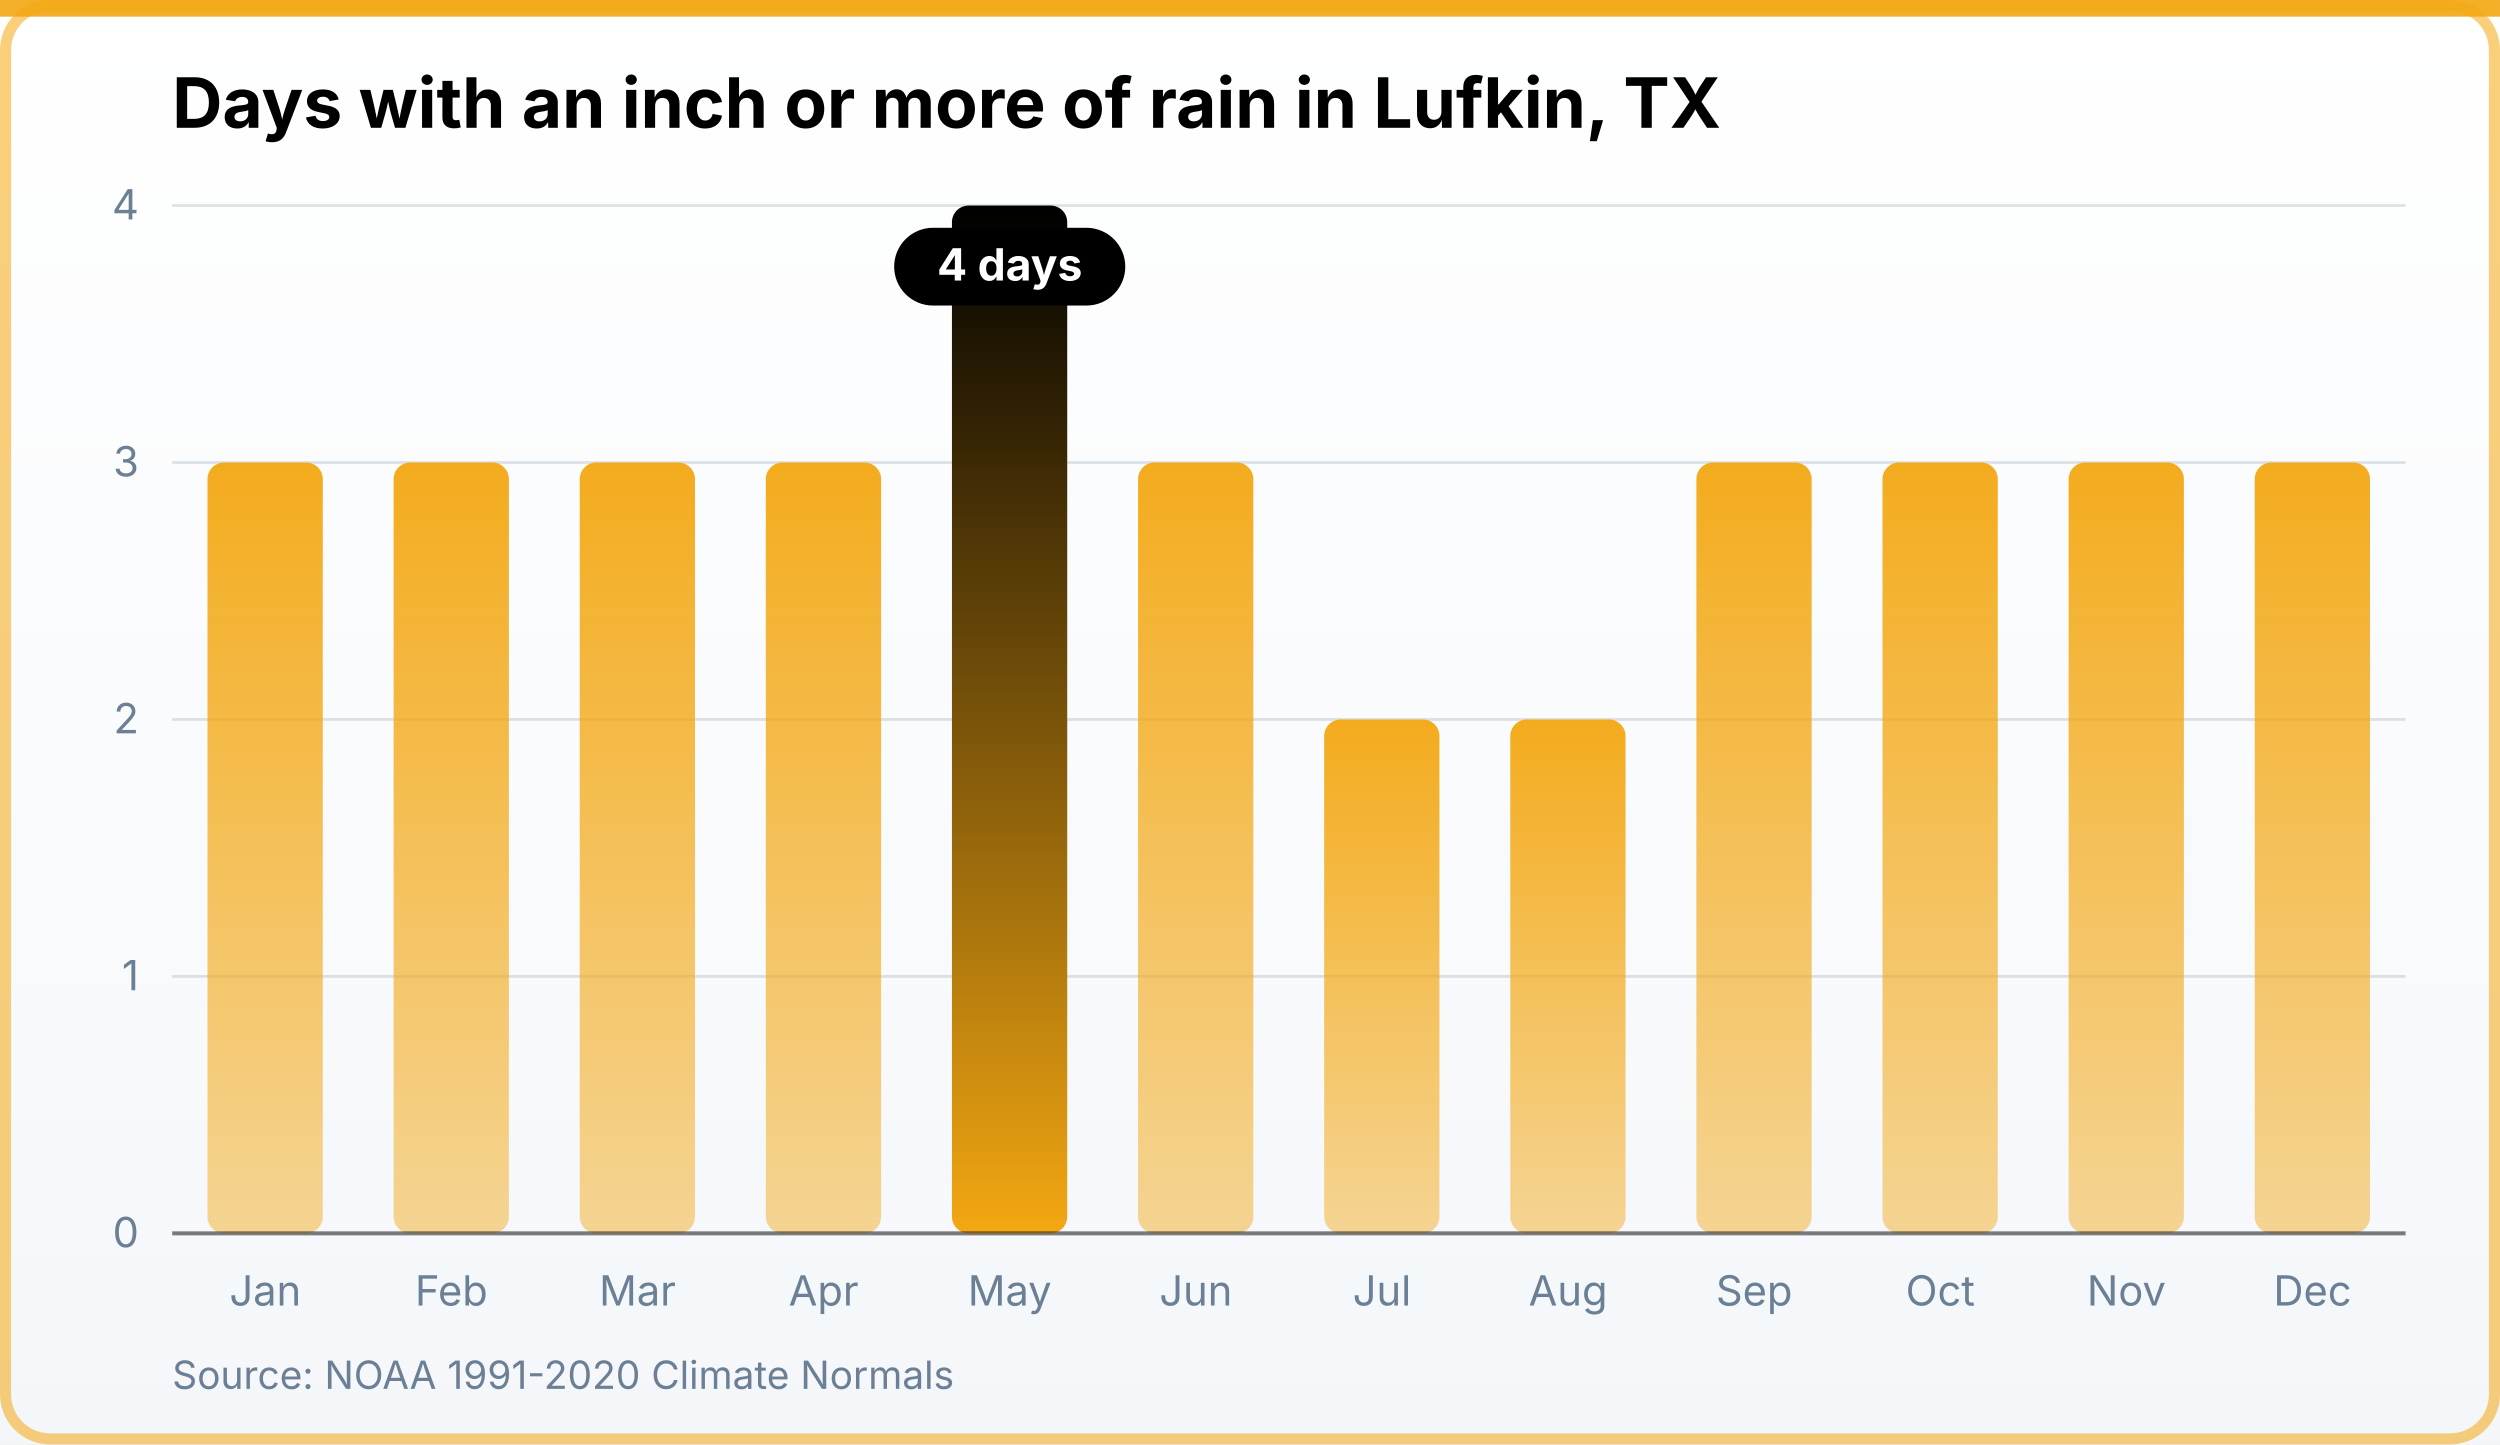
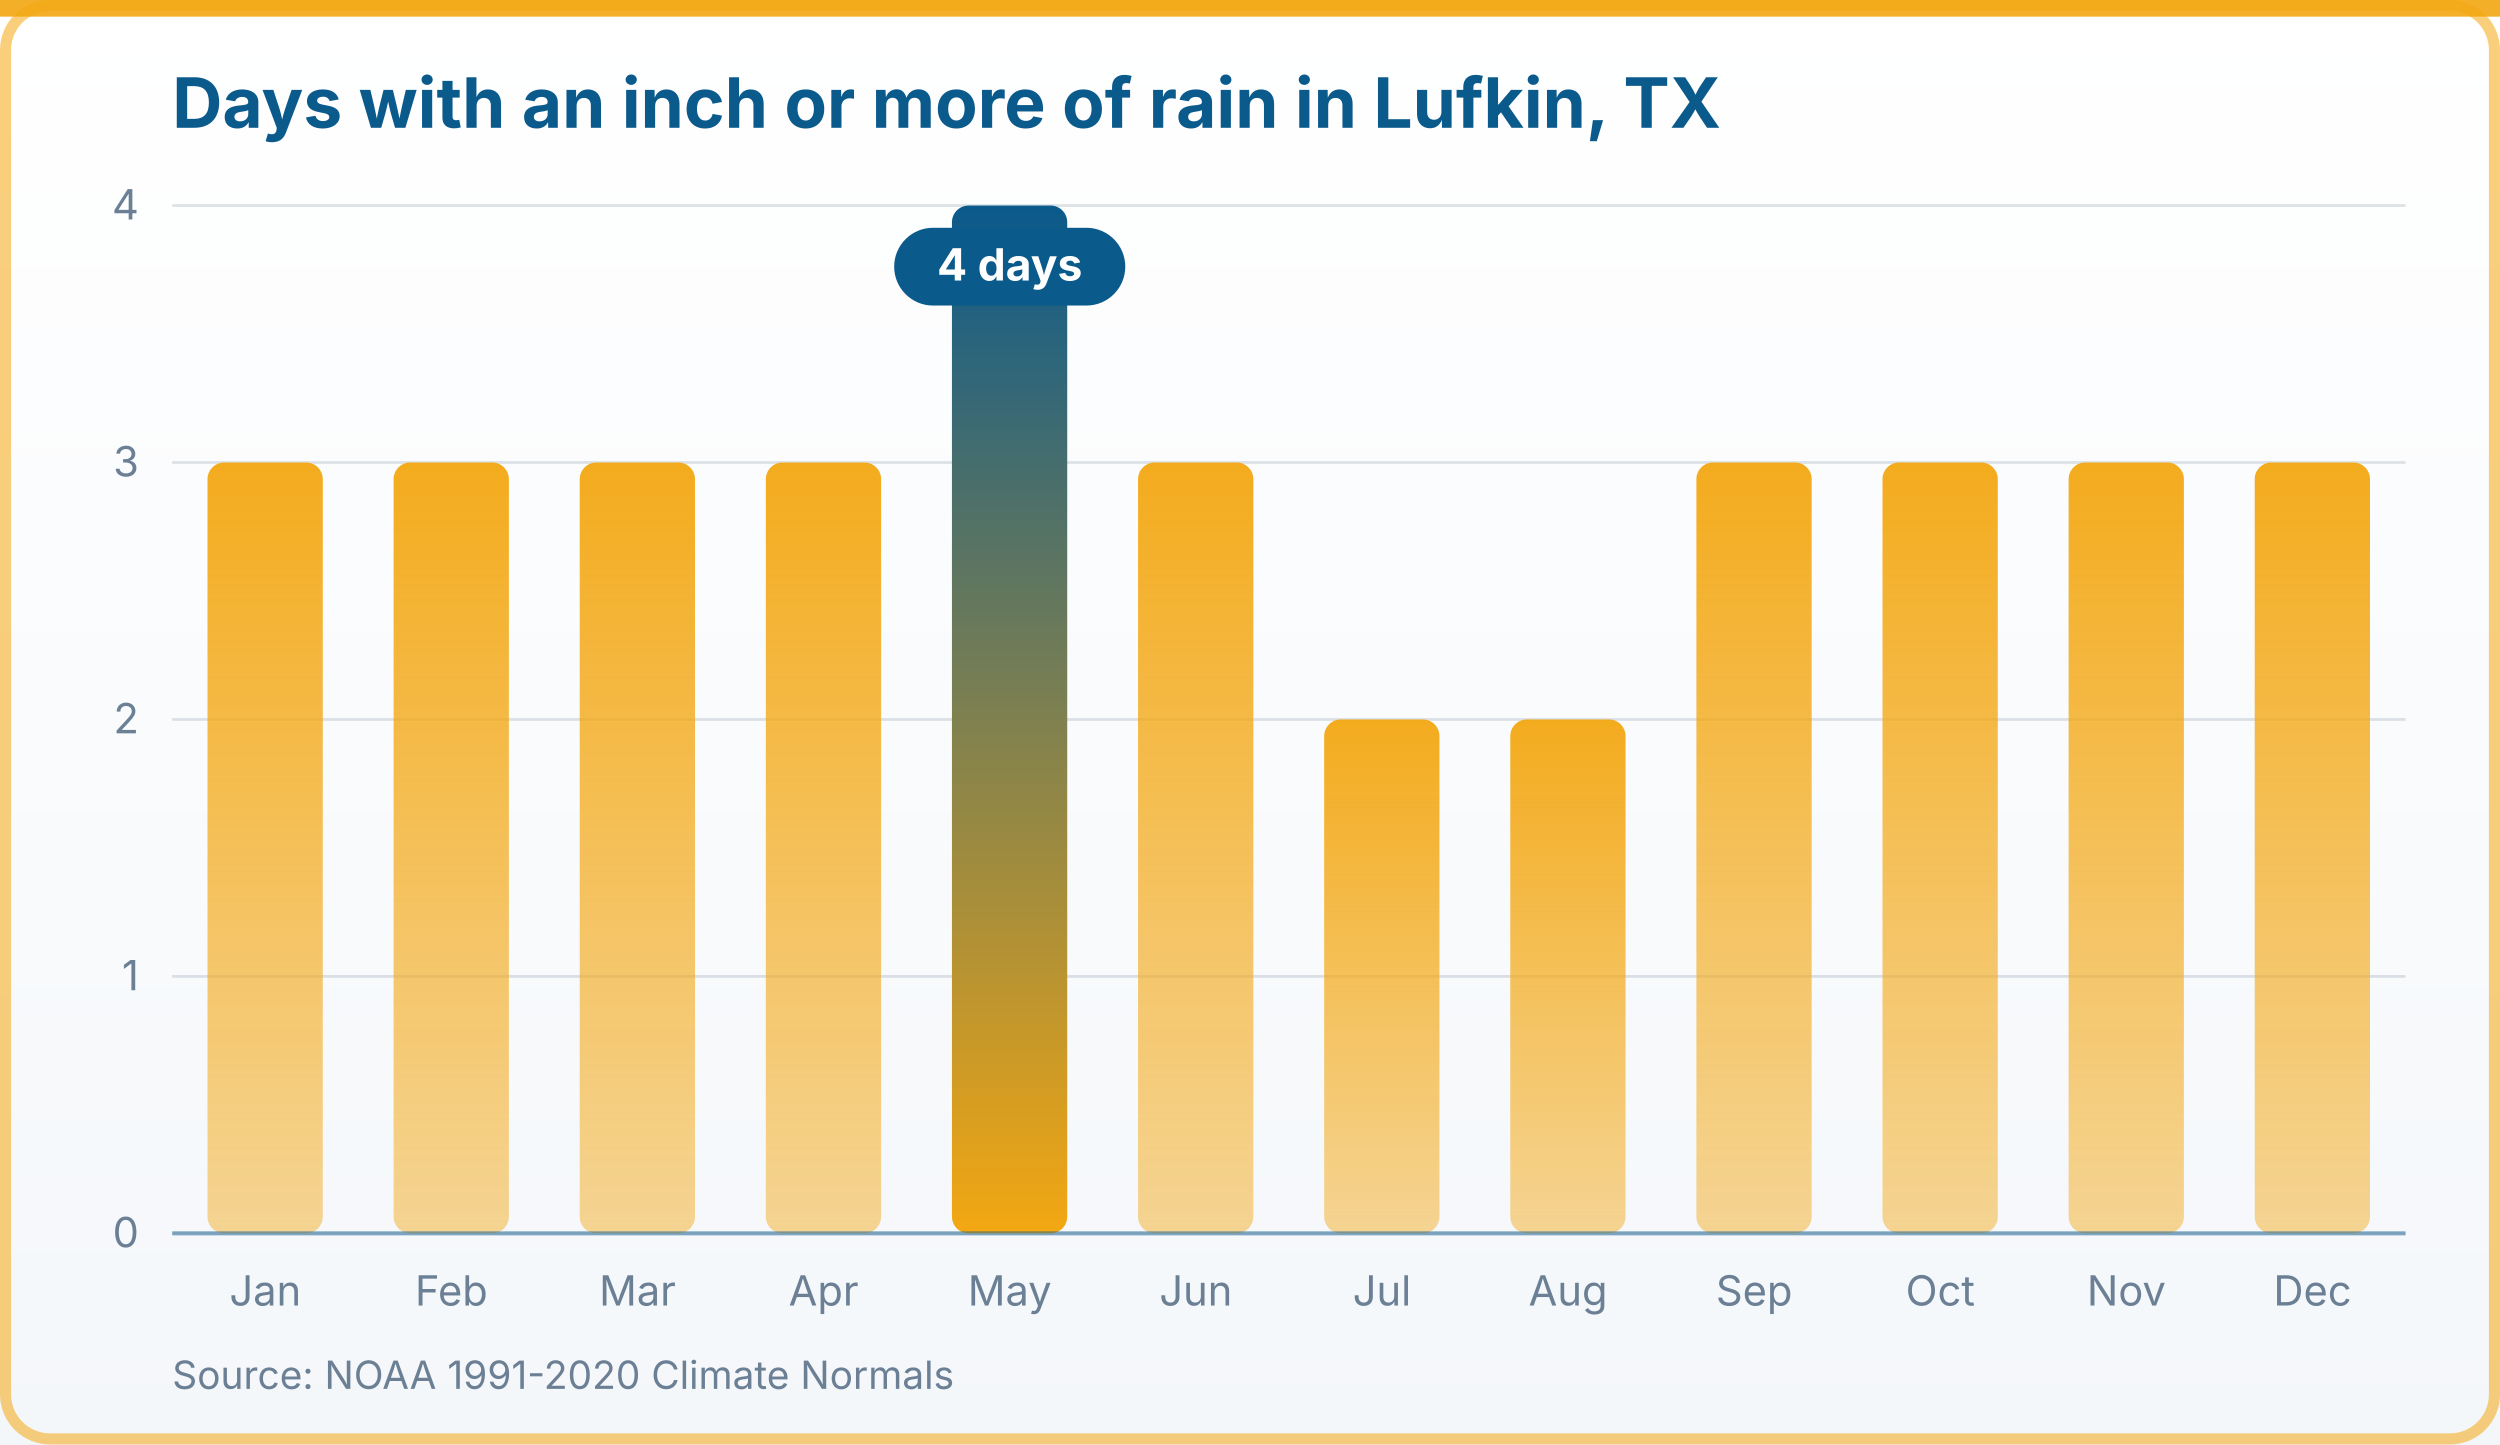
<svg xmlns="http://www.w3.org/2000/svg" viewBox="0 0 900 520" width="900" height="520" role="img">
  <defs>
    <linearGradient id="cbg" x1="0" y1="0" x2="0" y2="1">
      <stop offset="0" stop-color="#ffffff" />
      <stop offset="1" stop-color="#f4f7fa" />
    </linearGradient>
    <linearGradient id="barg" x1="0" y1="0" x2="0" y2="1">
      <stop offset="0" stop-color="#F3A712" stop-opacity=".95" />
      <stop offset="1" stop-color="#F3A712" stop-opacity=".45" />
    </linearGradient>
    <linearGradient id="barp" x1="0" y1="0" x2="0" y2="1">
-       <stop offset="0" stop-color="#000000" />
+       <stop offset="0" stop-color="#0B5A8C" />
      <stop offset="1" stop-color="#F3A712" />
    </linearGradient>
  </defs>
  <rect width="900" height="520" fill="url(#cbg)" />
  <rect x="0" y="0" width="900" height="6" fill="#F3A712" fill-opacity=".9" />
-   <text x="62" y="46" font-family="system-ui,-apple-system,Segoe UI,sans-serif" font-size="25" font-weight="700" fill="#000000">Days with an inch or more of rain in Lufkin, TX</text>
+   <text x="62" y="46" font-family="system-ui,-apple-system,Segoe UI,sans-serif" font-size="25" font-weight="700" fill="#0B5A8C">Days with an inch or more of rain in Lufkin, TX</text>
  <line x1="62" y1="444" x2="866" y2="444" stroke="#6b7f95" stroke-opacity=".22" stroke-width="1" />
  <text x="50" y="449" text-anchor="end" font-family="system-ui,-apple-system,Segoe UI,sans-serif" font-size="15" fill="#6b7f95">0</text>
  <line x1="62" y1="351.5" x2="866" y2="351.5" stroke="#6b7f95" stroke-opacity=".22" stroke-width="1" />
  <text x="50" y="356.5" text-anchor="end" font-family="system-ui,-apple-system,Segoe UI,sans-serif" font-size="15" fill="#6b7f95">1</text>
  <line x1="62" y1="259" x2="866" y2="259" stroke="#6b7f95" stroke-opacity=".22" stroke-width="1" />
  <text x="50" y="264" text-anchor="end" font-family="system-ui,-apple-system,Segoe UI,sans-serif" font-size="15" fill="#6b7f95">2</text>
  <line x1="62" y1="166.5" x2="866" y2="166.5" stroke="#6b7f95" stroke-opacity=".22" stroke-width="1" />
  <text x="50" y="171.5" text-anchor="end" font-family="system-ui,-apple-system,Segoe UI,sans-serif" font-size="15" fill="#6b7f95">3</text>
  <line x1="62" y1="74" x2="866" y2="74" stroke="#6b7f95" stroke-opacity=".22" stroke-width="1" />
  <text x="50" y="79" text-anchor="end" font-family="system-ui,-apple-system,Segoe UI,sans-serif" font-size="15" fill="#6b7f95">4</text>
  <rect x="74.7" y="166.5" width="41.5" height="277.5" rx="6" fill="url(#barg)" />
  <text x="95.5" y="470" text-anchor="middle" font-family="system-ui,-apple-system,Segoe UI,sans-serif" font-size="15" fill="#6b7f95">Jan</text>
  <rect x="141.7" y="166.5" width="41.5" height="277.5" rx="6" fill="url(#barg)" />
  <text x="162.5" y="470" text-anchor="middle" font-family="system-ui,-apple-system,Segoe UI,sans-serif" font-size="15" fill="#6b7f95">Feb</text>
  <rect x="208.7" y="166.5" width="41.5" height="277.5" rx="6" fill="url(#barg)" />
  <text x="229.5" y="470" text-anchor="middle" font-family="system-ui,-apple-system,Segoe UI,sans-serif" font-size="15" fill="#6b7f95">Mar</text>
  <rect x="275.7" y="166.5" width="41.5" height="277.5" rx="6" fill="url(#barg)" />
  <text x="296.5" y="470" text-anchor="middle" font-family="system-ui,-apple-system,Segoe UI,sans-serif" font-size="15" fill="#6b7f95">Apr</text>
  <rect x="342.7" y="74" width="41.5" height="370" rx="6" fill="url(#barp)" />
  <text x="363.5" y="470" text-anchor="middle" font-family="system-ui,-apple-system,Segoe UI,sans-serif" font-size="15" fill="#6b7f95">May</text>
  <rect x="409.7" y="166.5" width="41.5" height="277.5" rx="6" fill="url(#barg)" />
  <text x="430.5" y="470" text-anchor="middle" font-family="system-ui,-apple-system,Segoe UI,sans-serif" font-size="15" fill="#6b7f95">Jun</text>
  <rect x="476.7" y="259" width="41.5" height="185" rx="6" fill="url(#barg)" />
  <text x="497.5" y="470" text-anchor="middle" font-family="system-ui,-apple-system,Segoe UI,sans-serif" font-size="15" fill="#6b7f95">Jul</text>
  <rect x="543.7" y="259" width="41.5" height="185" rx="6" fill="url(#barg)" />
  <text x="564.5" y="470" text-anchor="middle" font-family="system-ui,-apple-system,Segoe UI,sans-serif" font-size="15" fill="#6b7f95">Aug</text>
  <rect x="610.7" y="166.5" width="41.5" height="277.5" rx="6" fill="url(#barg)" />
  <text x="631.5" y="470" text-anchor="middle" font-family="system-ui,-apple-system,Segoe UI,sans-serif" font-size="15" fill="#6b7f95">Sep</text>
  <rect x="677.7" y="166.5" width="41.5" height="277.5" rx="6" fill="url(#barg)" />
  <text x="698.5" y="470" text-anchor="middle" font-family="system-ui,-apple-system,Segoe UI,sans-serif" font-size="15" fill="#6b7f95">Oct</text>
  <rect x="744.7" y="166.5" width="41.5" height="277.5" rx="6" fill="url(#barg)" />
  <text x="765.5" y="470" text-anchor="middle" font-family="system-ui,-apple-system,Segoe UI,sans-serif" font-size="15" fill="#6b7f95">Nov</text>
  <rect x="811.7" y="166.5" width="41.5" height="277.5" rx="6" fill="url(#barg)" />
  <text x="832.5" y="470" text-anchor="middle" font-family="system-ui,-apple-system,Segoe UI,sans-serif" font-size="15" fill="#6b7f95">Dec</text>
-   <rect x="321.9" y="82" width="83.2" height="28" rx="14" fill="#000000" />
+   <rect x="321.9" y="82" width="83.2" height="28" rx="14" fill="#0B5A8C" />
  <text x="363.5" y="101" text-anchor="middle" font-family="system-ui,-apple-system,Segoe UI,sans-serif" font-size="16" font-weight="700" fill="#ffffff">4 days</text>
-   <line x1="62" y1="444" x2="866" y2="444" stroke="#000000" stroke-opacity=".45" stroke-width="1.5" />
+   <line x1="62" y1="444" x2="866" y2="444" stroke="#0B5A8C" stroke-opacity=".45" stroke-width="1.5" />
  <text x="62" y="500" font-family="system-ui,-apple-system,Segoe UI,sans-serif" font-size="14" fill="#6b7f95">Source: NOAA 1991-2020 Climate Normals</text>
  <rect x="2" y="2" width="896" height="516" rx="16" fill="none" stroke="#F3A712" stroke-opacity=".55" stroke-width="4" />
</svg>
